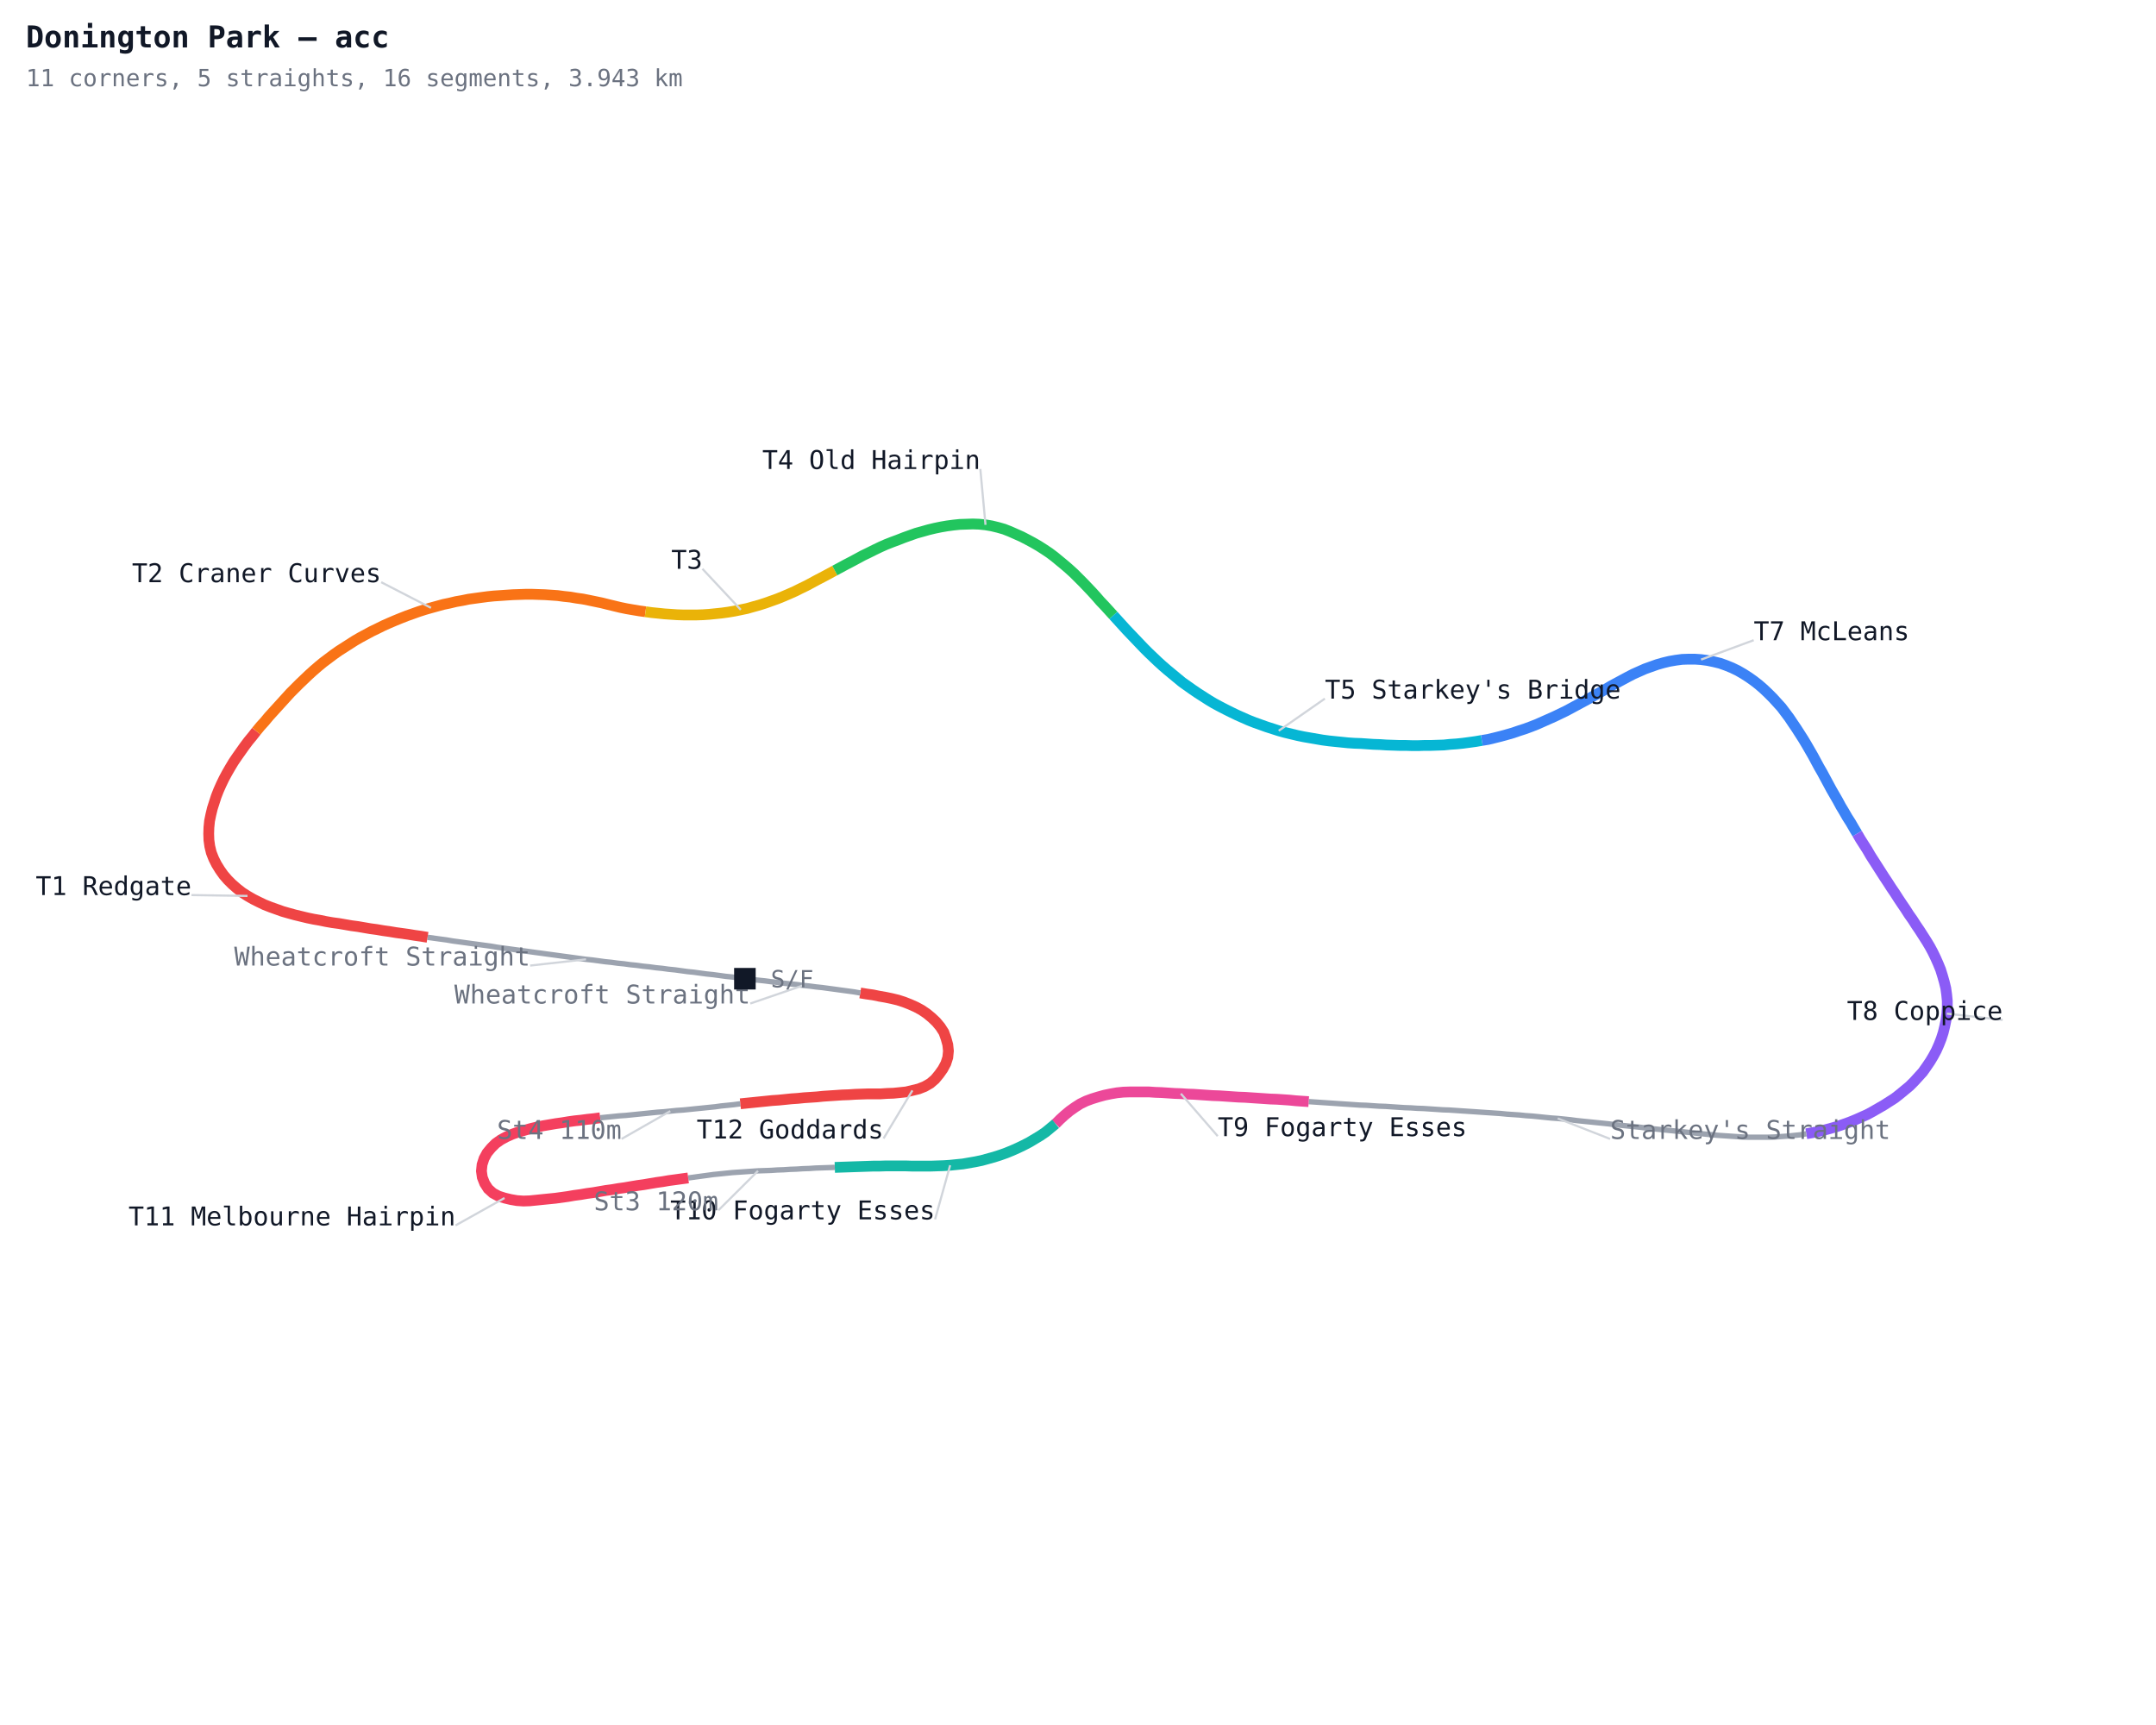
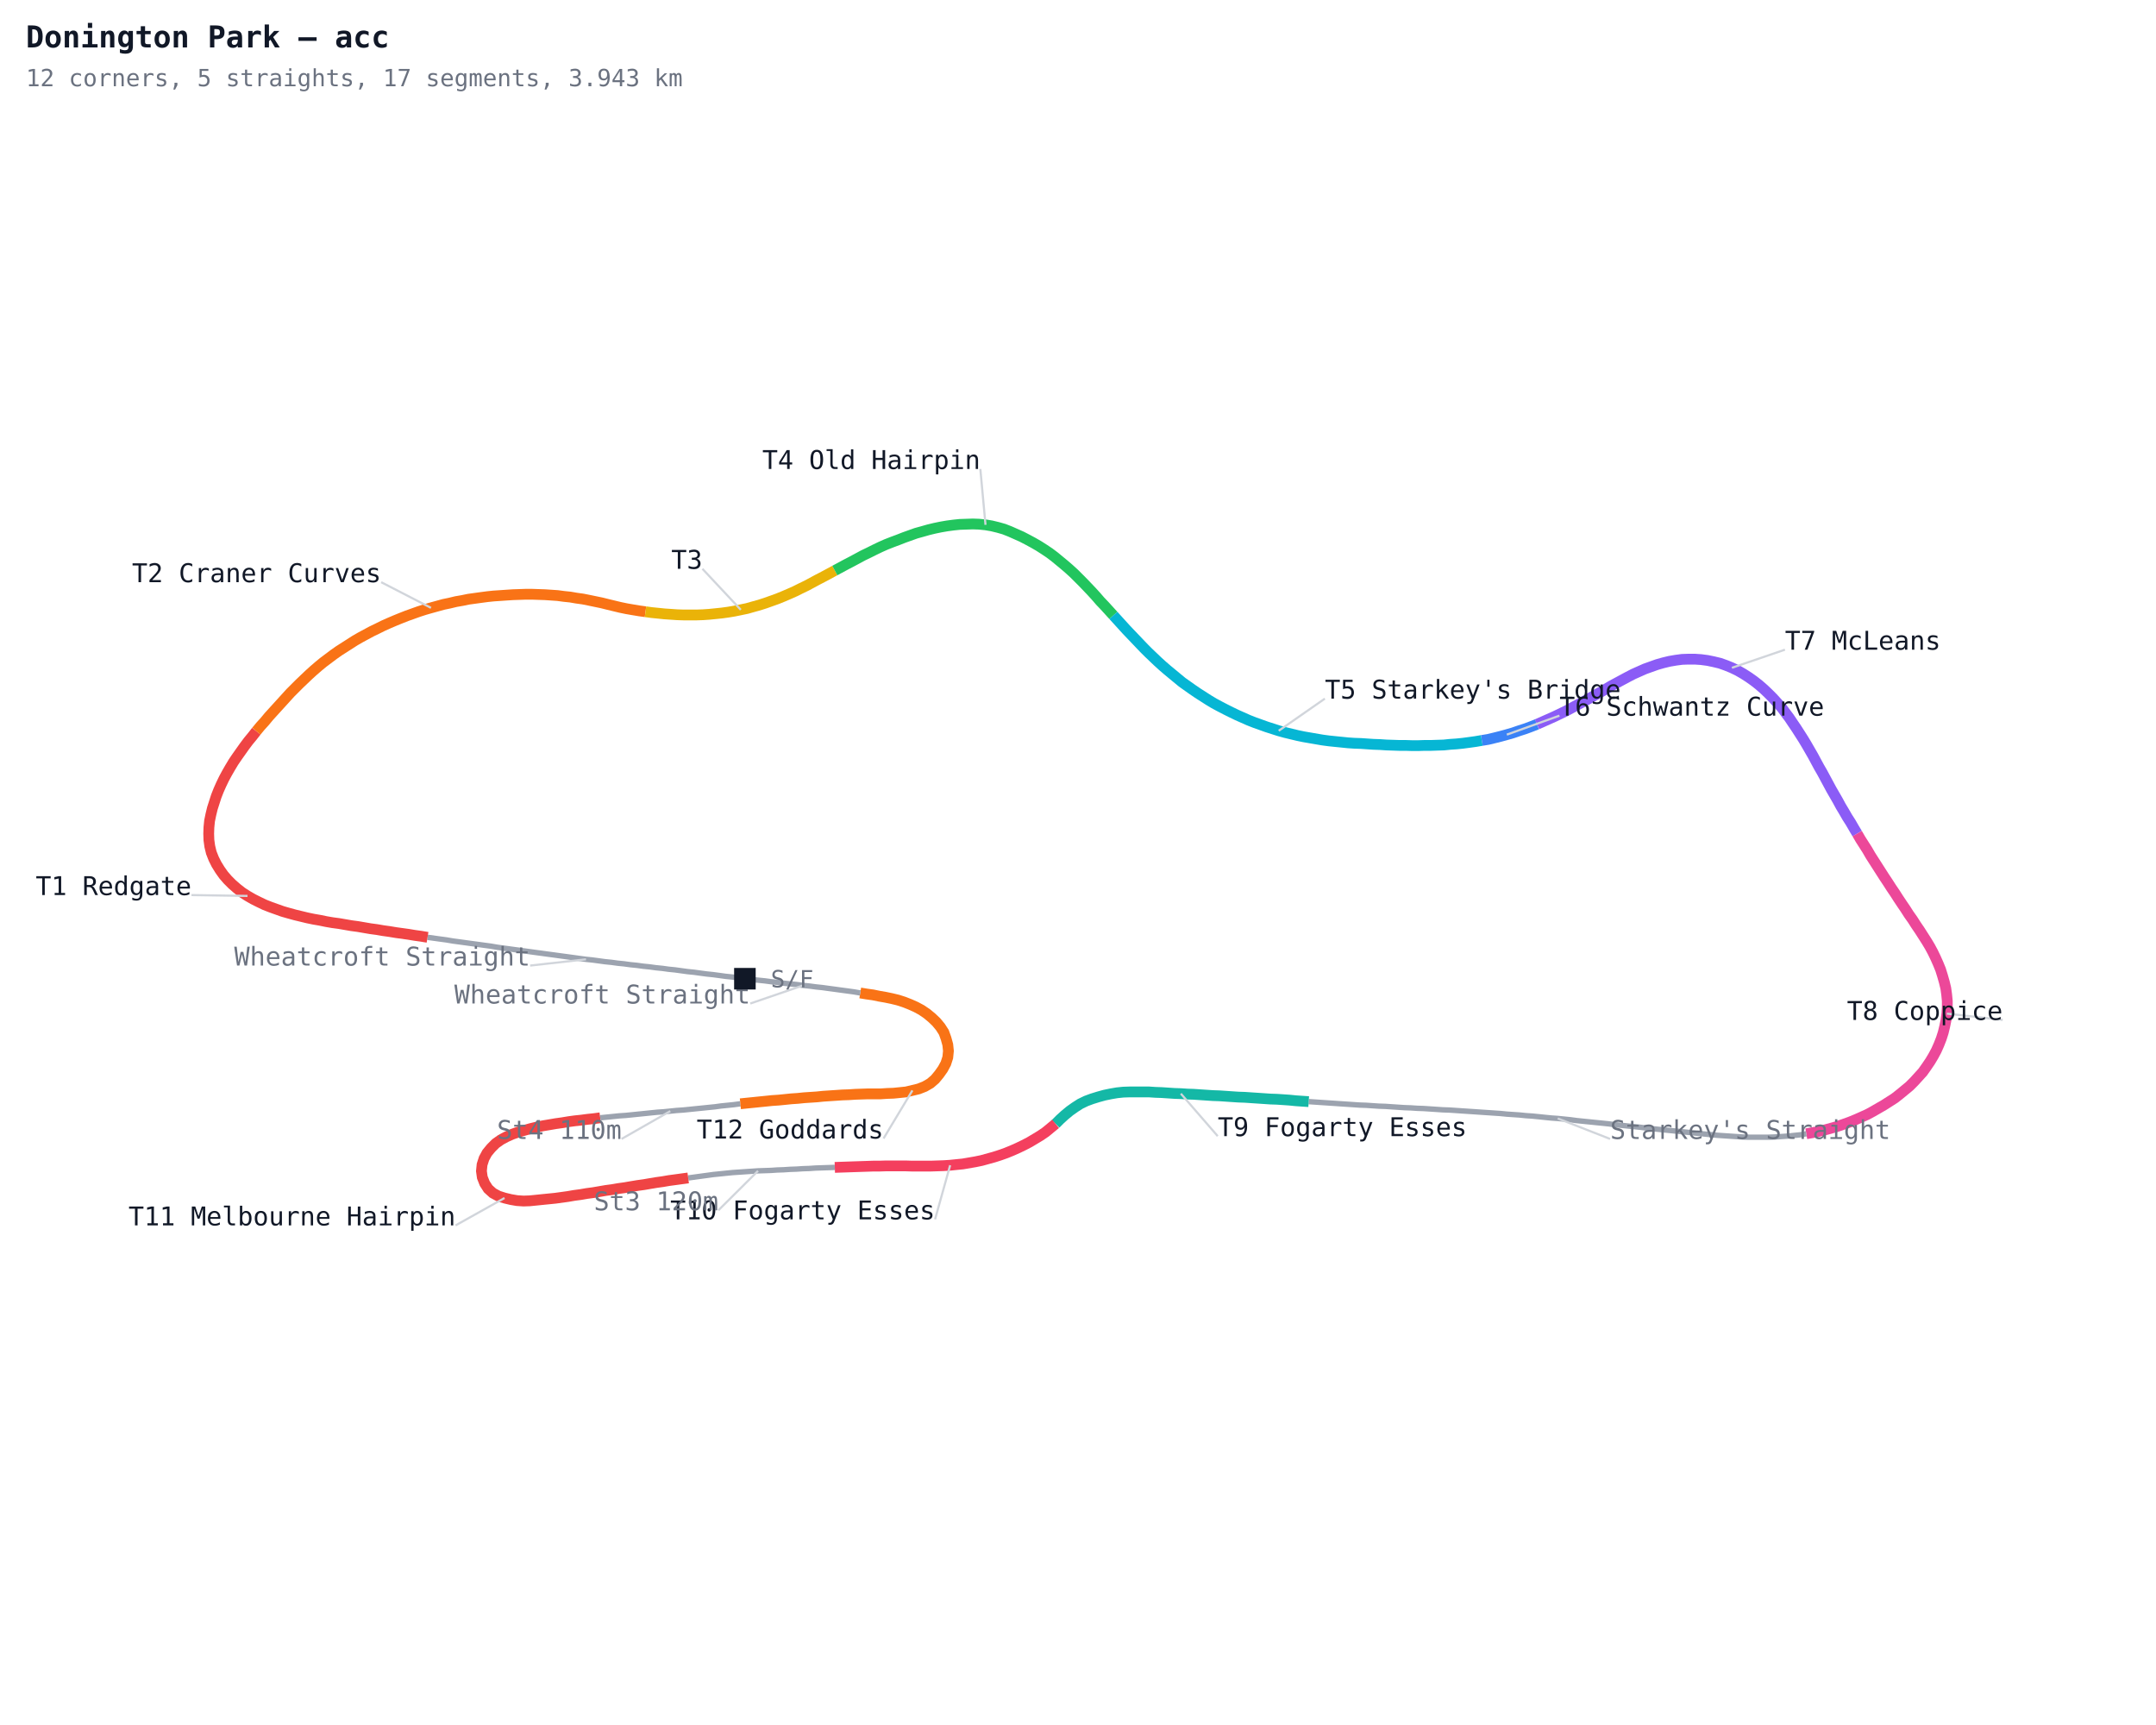
<svg xmlns="http://www.w3.org/2000/svg" width="1000" height="800" viewBox="0 0 1000 800">
  <defs>
    <style>
      .name { font-family: monospace; font-size: 12px; }
      .sector { font-family: monospace; font-size: 12px; fill: #7c3aed; font-weight: bold; }
      .title { font-family: monospace; font-size: 14px; fill: #111827; font-weight: bold; }
      .sub { font-family: monospace; font-size: 11px; fill: #6b7280; }
    </style>
  </defs>
  <rect width="1000" height="800" fill="#ffffff" />
  <polyline fill="none" stroke="#9ca3af" stroke-width="2.5" points="345.5,453.9 342.5,453.5 339.6,453.1 336.6,452.8 333.7,452.4 330.7,452.0 327.8,451.7 324.8,451.3 321.9,450.9 318.9,450.6 316.0,450.2 313.1,449.8 310.1,449.5 307.2,449.1 304.2,448.8 301.3,448.4 298.3,448.1 295.4,447.7 292.4,447.4 289.5,447.0 286.5,446.7 283.6,446.3 280.6,446.0 277.7,445.6 274.7,445.2 271.8,444.9 268.8,444.5 265.9,444.1 263.0,443.7 260.0,443.3 257.1,442.9 254.1,442.5 251.2,442.1 248.2,441.7 245.3,441.3 242.4,440.9 239.4,440.5 236.5,440.1 233.5,439.7 230.6,439.3 227.7,438.8 224.7,438.4 221.8,438.0 218.8,437.6 215.9,437.2 213.0,436.8 210.0,436.4 207.1,435.9 204.1,435.5 201.2,435.1 198.3,434.7" />
  <polyline fill="none" stroke="#ef4444" stroke-width="5" points="198.3,434.7 195.3,434.2 192.4,433.8 189.4,433.3 186.5,432.9 183.6,432.5 180.6,432.0 177.7,431.6 174.8,431.1 171.8,430.7 168.9,430.2 166.0,429.7 163.0,429.3 160.1,428.8 157.2,428.3 154.2,427.9 151.3,427.4 148.4,426.8 145.5,426.3 142.6,425.7 139.7,425.0 136.8,424.3 133.9,423.5 131.1,422.7 128.3,421.7 125.5,420.7 122.7,419.6 120.0,418.3 117.4,417.0 114.8,415.5 112.3,413.9 110.0,412.1 107.7,410.1 105.6,408.0 103.7,405.8 102.0,403.4 100.4,400.8 99.1,398.2 98.0,395.4 97.3,392.5 96.9,389.6 96.8,386.6 96.9,383.7 97.2,380.7 97.8,377.8 98.5,374.9 99.4,372.1 100.3,369.3 101.4,366.5 102.6,363.8 103.9,361.1 105.3,358.5 106.8,355.9 108.3,353.4 110.0,350.9 111.7,348.5 113.4,346.1 115.2,343.7 117.1,341.4 118.9,339.1" />
  <polyline fill="none" stroke="#f97316" stroke-width="5" points="118.9,339.1 120.8,336.8 122.8,334.6 124.7,332.3 126.7,330.1 128.7,327.9 130.7,325.7 132.7,323.5 134.7,321.3 136.8,319.2 138.9,317.1 141.0,315.1 143.2,313.0 145.4,311.0 147.6,309.1 149.9,307.2 152.3,305.4 154.7,303.6 157.1,301.9 159.6,300.3 162.1,298.7 164.6,297.1 167.2,295.6 169.8,294.2 172.4,292.8 175.1,291.5 177.7,290.2 180.4,289.0 183.2,287.8 185.9,286.7 188.7,285.6 191.5,284.6 194.3,283.6 197.1,282.7 199.9,281.9 202.8,281.1 205.7,280.3 208.6,279.7 211.5,279.0 214.4,278.5 217.3,277.9 220.2,277.5 223.1,277.1 226.1,276.7 229.0,276.4 232.0,276.2 234.9,276.0 237.9,275.8 240.9,275.7 243.8,275.6 246.8,275.6 249.7,275.7 252.7,275.8 255.7,276.0 258.6,276.2 261.6,276.6 264.5,276.9 267.4,277.4 270.3,277.8 273.3,278.4 276.2,279.0 279.1,279.6 281.9,280.3 284.8,281.0 287.7,281.7 290.6,282.3 293.5,282.8 296.5,283.3 299.4,283.7" />
  <polyline fill="none" stroke="#eab308" stroke-width="5" points="299.4,283.7 302.3,284.1 305.3,284.4 308.2,284.7 311.2,284.9 314.1,285.1 317.1,285.2 320.1,285.2 323.0,285.2 326.0,285.1 328.9,284.9 331.9,284.6 334.8,284.3 337.7,283.9 340.7,283.4 343.6,282.8 346.5,282.2 349.3,281.4 352.2,280.6 355.0,279.7 357.8,278.7 360.6,277.7 363.3,276.6 366.1,275.4 368.8,274.2 371.4,272.9 374.1,271.6 376.7,270.2 379.3,268.8 382.0,267.4 384.6,266.0 387.2,264.6" />
  <polyline fill="none" stroke="#22c55e" stroke-width="5" points="387.2,264.6 389.8,263.2 392.4,261.8 395.1,260.4 397.7,259.0 400.3,257.6 403.0,256.3 405.6,255.0 408.3,253.7 411.0,252.5 413.8,251.4 416.5,250.4 419.3,249.3 422.1,248.3 424.9,247.3 427.8,246.5 430.6,245.7 433.5,245.0 436.4,244.4 439.3,243.9 442.3,243.5 445.2,243.2 448.2,243.1 451.2,243.0 454.1,243.1 457.1,243.4 460.0,243.9 462.9,244.6 465.7,245.4 468.5,246.5 471.2,247.7 473.9,248.9 476.6,250.3 479.2,251.7 481.8,253.2 484.3,254.8 486.7,256.4 489.1,258.2 491.4,260.1 493.7,262.0 495.9,263.9 498.1,265.9 500.2,268.0 502.3,270.1 504.4,272.3 506.4,274.4 508.4,276.6 510.3,278.8 512.4,281.0 514.4,283.2 516.4,285.4" />
  <polyline fill="none" stroke="#06b6d4" stroke-width="5" points="516.4,285.4 518.4,287.6 520.4,289.8 522.4,292.0 524.4,294.1 526.5,296.3 528.5,298.4 530.6,300.6 532.7,302.7 534.8,304.7 537.0,306.8 539.2,308.8 541.4,310.7 543.7,312.6 546.0,314.5 548.3,316.4 550.7,318.1 553.1,319.8 555.6,321.5 558.1,323.1 560.6,324.7 563.1,326.2 565.7,327.6 568.4,329.0 571.0,330.3 573.7,331.6 576.4,332.8 579.1,334.0 581.9,335.1 584.7,336.1 587.5,337.1 590.3,338.0 593.1,338.9 596.0,339.7 598.9,340.4 601.8,341.1 604.7,341.7 607.6,342.2 610.5,342.7 613.4,343.2 616.4,343.6 619.3,343.9 622.3,344.2 625.2,344.5 628.2,344.7 631.2,344.8 634.1,345.0 637.1,345.2 640.0,345.3 643.0,345.5 646.0,345.6 648.9,345.7 651.9,345.7 654.9,345.8 657.8,345.8 660.8,345.7 663.8,345.7 666.7,345.6 669.7,345.5 672.6,345.2 675.6,345.0 678.5,344.7 681.5,344.3 684.4,343.9 687.3,343.4" />
-   <polyline fill="none" stroke="#3b82f6" stroke-width="5" points="687.3,343.4 690.3,342.9 693.2,342.2 696.0,341.5 698.9,340.7 701.7,339.9 704.6,338.9 707.4,338.0 710.1,337.0 712.9,335.9 715.6,334.7 718.3,333.5 721.0,332.3 723.7,331.0 726.4,329.7 729.0,328.3 731.6,326.9 734.2,325.5 736.8,324.1 739.4,322.6 742.0,321.2 744.6,319.7 747.1,318.2 749.7,316.8 752.3,315.4 754.9,314.0 757.6,312.6 760.3,311.4 763.0,310.2 765.8,309.2 768.6,308.2 771.4,307.4 774.3,306.7 777.2,306.2 780.2,305.8 783.1,305.7 786.1,305.7 789.0,305.9 792.0,306.3 794.9,306.9 797.8,307.6 800.6,308.6 803.3,309.7 806.0,311.0 808.6,312.5 811.1,314.1 813.5,315.8 815.8,317.6 818.1,319.6 820.2,321.6 822.3,323.7 824.3,325.9 826.3,328.1 828.1,330.5 829.9,332.9 831.5,335.3 833.2,337.8 834.8,340.3 836.4,342.8 837.9,345.3 839.4,347.9 840.9,350.5 842.3,353.1 843.7,355.7 845.2,358.3 846.6,360.9 848.0,363.5 849.4,366.1 850.9,368.7 852.4,371.3 853.8,373.9 855.3,376.4 856.8,379.0 858.4,381.5 859.9,384.1 861.4,386.6" />
-   <polyline fill="none" stroke="#8b5cf6" stroke-width="5" points="861.4,386.6 862.9,389.2 864.5,391.7 866.1,394.2 867.6,396.8 869.2,399.3 870.8,401.8 872.4,404.3 874.0,406.8 875.6,409.2 877.2,411.7 878.9,414.2 880.5,416.7 882.1,419.1 883.8,421.6 885.4,424.1 887.1,426.5 888.7,429.0 890.4,431.5 892.0,434.0 893.6,436.5 895.1,439.0 896.5,441.6 897.8,444.3 899.0,447.0 900.1,449.7 901.0,452.6 901.8,455.4 902.5,458.3 902.9,461.2 903.2,464.2 903.2,467.2 903.0,470.1 902.6,473.1 902.0,476.0 901.3,478.9 900.4,481.7 899.3,484.5 898.1,487.2 896.7,489.8 895.2,492.3 893.5,494.8 891.8,497.2 889.8,499.4 887.8,501.6 885.7,503.7 883.4,505.6 881.1,507.5 878.8,509.3 876.3,510.9 873.8,512.5 871.2,514.0 868.6,515.5 866.0,516.9 863.3,518.1 860.6,519.3 857.9,520.4 855.1,521.4 852.2,522.4 849.4,523.2 846.5,524.0 843.6,524.7 840.7,525.3 837.8,525.8" />
+   <polyline fill="none" stroke="#3b82f6" stroke-width="5" points="687.3,343.4 690.3,342.9 693.2,342.2 696.0,341.5 698.9,340.7 701.7,339.9 704.6,338.9 707.4,338.0 710.1,337.0 712.9,335.9" />
+   <polyline fill="none" stroke="#8b5cf6" stroke-width="5" points="712.9,335.9 715.6,334.7 718.3,333.5 721.0,332.3 723.7,331.0 726.4,329.7 729.0,328.3 731.6,326.9 734.2,325.5 736.8,324.1 739.4,322.6 742.0,321.2 744.6,319.7 747.1,318.2 749.7,316.8 752.3,315.4 754.9,314.0 757.6,312.6 760.3,311.4 763.0,310.2 765.8,309.2 768.6,308.2 771.4,307.4 774.3,306.7 777.2,306.2 780.2,305.8 783.1,305.7 786.1,305.7 789.0,305.9 792.0,306.3 794.9,306.9 797.8,307.6 800.6,308.6 803.3,309.7 806.0,311.0 808.6,312.5 811.1,314.1 813.5,315.8 815.8,317.6 818.1,319.6 820.2,321.6 822.3,323.7 824.3,325.9 826.3,328.1 828.1,330.5 829.9,332.9 831.5,335.3 833.2,337.8 834.8,340.3 836.4,342.8 837.9,345.3 839.4,347.9 840.9,350.5 842.3,353.1 843.7,355.7 845.2,358.3 846.6,360.9 848.0,363.5 849.4,366.1 850.9,368.7 852.4,371.3 853.8,373.9 855.3,376.4 856.8,379.0 858.4,381.5 859.9,384.1 861.4,386.6" />
+   <polyline fill="none" stroke="#ec4899" stroke-width="5" points="861.4,386.6 862.9,389.2 864.5,391.7 866.1,394.2 867.6,396.8 869.2,399.3 870.8,401.8 872.4,404.3 874.0,406.8 875.6,409.2 877.2,411.7 878.9,414.2 880.5,416.7 882.1,419.1 883.8,421.6 885.4,424.1 887.1,426.5 888.7,429.0 890.4,431.5 892.0,434.0 893.6,436.5 895.1,439.0 896.5,441.6 897.8,444.3 899.0,447.0 900.1,449.7 901.0,452.6 901.8,455.4 902.5,458.3 902.9,461.2 903.2,464.2 903.2,467.2 903.0,470.1 902.6,473.1 902.0,476.0 901.3,478.9 900.4,481.7 899.3,484.5 898.1,487.2 896.7,489.8 895.2,492.3 893.5,494.8 891.8,497.2 889.8,499.4 887.8,501.6 885.7,503.7 883.4,505.6 881.1,507.5 878.8,509.3 876.3,510.9 873.8,512.5 871.2,514.0 868.6,515.5 866.0,516.9 863.3,518.1 860.6,519.3 857.9,520.4 855.1,521.4 852.2,522.4 849.4,523.2 846.5,524.0 843.6,524.7 840.7,525.3 837.8,525.8" />
  <polyline fill="none" stroke="#9ca3af" stroke-width="2.5" points="837.8,525.8 834.9,526.3 831.9,526.6 829.0,526.9 826.0,527.1 823.1,527.3 820.1,527.4 817.1,527.4 814.1,527.4 811.2,527.4 808.2,527.3 805.2,527.1 802.3,526.9 799.3,526.7 796.4,526.5 793.4,526.2 790.4,525.9 787.5,525.6 784.5,525.3 781.6,525.0 778.6,524.7 775.7,524.4 772.7,524.1 769.8,523.8 766.8,523.5 763.9,523.2 760.9,522.8 758.0,522.5 755.0,522.2 752.1,521.9 749.1,521.6 746.1,521.2 743.2,520.9 740.2,520.6 737.3,520.3 734.3,520.0 731.4,519.7 728.4,519.3 725.5,519.0 722.5,518.7 719.6,518.5 716.6,518.2 713.7,517.9 710.7,517.6 707.7,517.4 704.8,517.1 701.8,516.9 698.9,516.7 695.9,516.4 692.9,516.2 690.0,516.0 687.0,515.8 684.1,515.6 681.1,515.4 678.1,515.2 675.2,515.0 672.2,514.8 669.2,514.7 666.3,514.5 663.3,514.3 660.3,514.1 657.4,514.0 654.4,513.8 651.5,513.7 648.5,513.5 645.5,513.3 642.6,513.1 639.6,513.0 636.6,512.8 633.7,512.6 630.7,512.5 627.8,512.3 624.8,512.1 621.8,511.9 618.9,511.7 615.9,511.5 612.9,511.3 610.0,511.1 607.0,510.9" />
-   <polyline fill="none" stroke="#ec4899" stroke-width="5" points="607.0,510.9 604.0,510.7 601.1,510.5 598.1,510.2 595.2,510.0 592.2,509.8 589.2,509.7 586.3,509.5 583.3,509.3 580.3,509.1 577.4,508.9 574.4,508.8 571.4,508.6 568.5,508.4 565.5,508.2 562.6,508.1 559.6,507.9 556.6,507.7 553.7,507.5 550.7,507.4 547.7,507.2 544.8,507.1 541.8,506.9 538.8,506.7 535.9,506.6 532.9,506.4 530.0,506.4 527.0,506.4 524.0,506.4 521.0,506.5 518.1,506.8 515.2,507.3 512.3,507.9 509.4,508.7 506.5,509.6 503.8,510.6 501.1,511.9 498.6,513.5 496.2,515.2 493.9,517.1 491.7,519.1 489.6,521.2" />
-   <polyline fill="none" stroke="#14b8a6" stroke-width="5" points="489.6,521.2 487.3,523.1 485.0,525.0 482.5,526.7 480.0,528.2 477.5,529.7 474.8,531.1 472.1,532.4 469.4,533.6 466.7,534.7 463.9,535.7 461.1,536.6 458.2,537.4 455.3,538.2 452.4,538.8 449.5,539.3 446.6,539.8 443.6,540.1 440.7,540.4 437.7,540.6 434.7,540.7 431.8,540.8 428.8,540.8 425.8,540.8 422.9,540.8 419.9,540.7 416.9,540.7 414.0,540.7 411.0,540.7 408.0,540.8 405.1,540.8 402.1,540.9 399.1,541.0 396.1,541.1 393.2,541.2 390.2,541.3 387.2,541.4" />
+   <polyline fill="none" stroke="#14b8a6" stroke-width="5" points="607.0,510.9 604.0,510.7 601.1,510.5 598.1,510.2 595.2,510.0 592.2,509.8 589.2,509.7 586.3,509.5 583.3,509.3 580.3,509.1 577.4,508.9 574.4,508.8 571.4,508.6 568.5,508.4 565.5,508.2 562.6,508.1 559.6,507.9 556.6,507.7 553.7,507.5 550.7,507.4 547.7,507.2 544.8,507.1 541.8,506.9 538.8,506.7 535.9,506.6 532.9,506.4 530.0,506.4 527.0,506.4 524.0,506.4 521.0,506.5 518.1,506.8 515.2,507.3 512.3,507.9 509.4,508.7 506.5,509.6 503.8,510.6 501.1,511.9 498.6,513.5 496.2,515.2 493.9,517.1 491.7,519.1 489.6,521.2" />
+   <polyline fill="none" stroke="#f43f5e" stroke-width="5" points="489.6,521.2 487.3,523.1 485.0,525.0 482.5,526.7 480.0,528.2 477.5,529.7 474.8,531.1 472.1,532.4 469.4,533.6 466.7,534.7 463.9,535.7 461.1,536.6 458.2,537.4 455.3,538.2 452.4,538.8 449.5,539.3 446.6,539.8 443.6,540.1 440.7,540.4 437.7,540.6 434.7,540.7 431.8,540.8 428.8,540.8 425.8,540.8 422.9,540.8 419.9,540.7 416.9,540.7 414.0,540.7 411.0,540.7 408.0,540.8 405.1,540.8 402.1,540.9 399.1,541.0 396.1,541.1 393.2,541.2 390.2,541.3 387.2,541.4" />
  <polyline fill="none" stroke="#9ca3af" stroke-width="2.5" points="387.2,541.4 384.3,541.5 381.3,541.6 378.3,541.7 375.4,541.9 372.4,542.0 369.4,542.2 366.5,542.3 363.5,542.5 360.5,542.6 357.6,542.8 354.6,542.9 351.6,543.0 348.7,543.2 345.7,543.4 342.8,543.6 339.8,543.8 336.8,544.1 333.9,544.4 330.9,544.7 328.0,545.1 325.0,545.5 322.1,545.9 319.2,546.3" />
-   <polyline fill="none" stroke="#f43f5e" stroke-width="5" points="319.2,546.3 316.2,546.7 313.3,547.1 310.3,547.5 307.4,548.0 304.5,548.4 301.5,548.9 298.6,549.4 295.7,549.8 292.7,550.3 289.8,550.8 286.9,551.2 284.0,551.7 281.0,552.1 278.1,552.6 275.2,553.1 272.2,553.5 269.3,554.0 266.3,554.4 263.4,554.9 260.5,555.3 257.6,555.7 254.6,556.0 251.6,556.3 248.7,556.6 245.7,556.9 242.8,557.0 239.8,556.8 236.9,556.3 234.0,555.6 231.2,554.7 228.6,553.3 226.4,551.3 224.8,548.8 223.7,546.0 223.3,543.1 223.6,540.1 224.5,537.3 225.9,534.7 227.8,532.4 229.9,530.3 232.3,528.6 234.9,527.2 237.6,526.0 240.4,525.0 243.3,524.2 246.1,523.4 249.0,522.7 251.9,522.1 254.9,521.6 257.8,521.1 260.7,520.7 263.7,520.2 266.6,519.8 269.5,519.5 272.5,519.1 275.4,518.8 278.4,518.4" />
+   <polyline fill="none" stroke="#ef4444" stroke-width="5" points="319.2,546.3 316.2,546.7 313.3,547.1 310.3,547.5 307.4,548.0 304.5,548.4 301.5,548.9 298.6,549.4 295.7,549.8 292.7,550.3 289.8,550.8 286.9,551.2 284.0,551.7 281.0,552.1 278.1,552.6 275.2,553.1 272.2,553.5 269.3,554.0 266.3,554.4 263.4,554.9 260.5,555.3 257.6,555.7 254.6,556.0 251.6,556.3 248.7,556.6 245.7,556.9 242.8,557.0 239.8,556.8 236.9,556.3 234.0,555.6 231.2,554.7 228.6,553.3 226.4,551.3 224.8,548.8 223.7,546.0 223.3,543.1 223.6,540.1 224.5,537.3 225.9,534.7 227.8,532.4 229.9,530.3 232.3,528.6 234.9,527.2 237.6,526.0 240.4,525.0 243.3,524.2 246.1,523.4 249.0,522.7 251.9,522.1 254.9,521.6 257.8,521.1 260.7,520.7 263.7,520.2 266.6,519.8 269.5,519.5 272.5,519.1 275.4,518.8 278.4,518.4" />
  <polyline fill="none" stroke="#9ca3af" stroke-width="2.5" points="278.4,518.4 281.3,518.1 284.3,517.8 287.2,517.5 290.2,517.3 293.2,517.0 296.1,516.7 299.1,516.4 302.0,516.1 305.0,515.8 307.9,515.6 310.9,515.3 313.8,515.0 316.8,514.8 319.8,514.5 322.7,514.2 325.7,513.9 328.6,513.6 331.6,513.3 334.5,512.9 337.5,512.6 340.4,512.3 343.4,511.9" />
-   <polyline fill="none" stroke="#ef4444" stroke-width="5" points="343.4,511.9 346.3,511.6 349.3,511.3 352.2,511.0 355.2,510.7 358.1,510.4 361.1,510.2 364.1,509.9 367.0,509.6 370.0,509.4 372.9,509.1 375.9,508.9 378.9,508.7 381.8,508.4 384.8,508.2 387.8,508.0 390.7,507.8 393.7,507.7 396.7,507.5 399.6,507.4 402.6,507.3 405.5,507.3 408.5,507.3 411.5,507.1 414.4,507.0 417.4,506.7 420.3,506.4 423.2,505.7 426.1,505.0 428.9,503.9 431.5,502.4 433.7,500.5 435.6,498.2 437.3,495.8 438.7,493.2 439.6,490.4 439.9,487.4 439.6,484.5 438.8,481.6 437.8,478.8 436.2,476.3 434.3,474.0 432.2,472.0 429.9,470.1 427.4,468.4 424.8,467.0 422.1,465.8 419.3,464.7 416.5,463.8 413.6,463.1 410.7,462.5 407.8,462.0 404.9,461.4 402.0,461.0 399.0,460.5" />
+   <polyline fill="none" stroke="#f97316" stroke-width="5" points="343.4,511.9 346.3,511.6 349.3,511.3 352.2,511.0 355.2,510.7 358.1,510.4 361.1,510.2 364.1,509.9 367.0,509.6 370.0,509.4 372.9,509.1 375.9,508.9 378.9,508.7 381.8,508.4 384.8,508.2 387.8,508.0 390.7,507.8 393.7,507.7 396.7,507.5 399.6,507.4 402.6,507.3 405.5,507.3 408.5,507.3 411.5,507.1 414.4,507.0 417.4,506.7 420.3,506.4 423.2,505.7 426.1,505.0 428.9,503.9 431.5,502.4 433.7,500.5 435.6,498.2 437.3,495.8 438.7,493.2 439.6,490.4 439.9,487.4 439.6,484.5 438.8,481.6 437.8,478.8 436.2,476.3 434.3,474.0 432.2,472.0 429.9,470.1 427.4,468.4 424.8,467.0 422.1,465.8 419.3,464.7 416.5,463.8 413.6,463.1 410.7,462.5 407.8,462.0 404.9,461.4 402.0,461.0 399.0,460.5" />
  <polyline fill="none" stroke="#9ca3af" stroke-width="2.5" points="399.0,460.5 396.1,460.0 393.2,459.6 390.2,459.2 387.3,458.8 384.3,458.4 381.4,458.0 378.5,457.7 375.5,457.3 372.5,457.0 369.6,456.6 366.6,456.3 363.7,456.0 360.7,455.6 357.8,455.3 354.8,454.9 351.9,454.6 348.9,454.3 346.0,453.9" />
  <line x1="271.8" y1="444.9" x2="245.9" y2="447.8" stroke="#d1d5db" stroke-width="1" />
  <text x="245.9" y="447.8" text-anchor="end" class="name" fill="#6b7280">Wheatcroft Straight</text>
  <line x1="114.8" y1="415.5" x2="88.8" y2="415.1" stroke="#d1d5db" stroke-width="1" />
  <text x="88.8" y="415.1" text-anchor="end" class="name" fill="#111827">T1 Redgate</text>
  <line x1="199.9" y1="281.9" x2="176.8" y2="270.0" stroke="#d1d5db" stroke-width="1" />
  <text x="176.8" y="270.0" text-anchor="end" class="name" fill="#111827">T2 Craner Curves</text>
  <line x1="343.6" y1="282.8" x2="325.8" y2="263.8" stroke="#d1d5db" stroke-width="1" />
  <text x="325.8" y="263.8" text-anchor="end" class="name" fill="#111827">T3</text>
  <line x1="457.1" y1="243.4" x2="454.7" y2="217.5" stroke="#d1d5db" stroke-width="1" />
  <text x="454.7" y="217.5" text-anchor="end" class="name" fill="#111827">T4 Old Hairpin</text>
  <line x1="593.1" y1="338.9" x2="614.5" y2="324.0" stroke="#d1d5db" stroke-width="1" />
  <text x="614.5" y="324.0" text-anchor="start" class="name" fill="#111827">T5 Starkey's Bridge</text>
-   <line x1="789.0" y1="305.9" x2="813.4" y2="296.9" stroke="#d1d5db" stroke-width="1" />
-   <text x="813.4" y="296.9" text-anchor="start" class="name" fill="#111827">T7 McLeans</text>
+   <line x1="698.9" y1="340.7" x2="723.3" y2="331.9" stroke="#d1d5db" stroke-width="1" />
+   <text x="723.3" y="331.9" text-anchor="start" class="name" fill="#111827">T6 Schwantz Curve</text>
+   <line x1="803.3" y1="309.7" x2="827.9" y2="301.3" stroke="#d1d5db" stroke-width="1" />
+   <text x="827.9" y="301.3" text-anchor="start" class="name" fill="#111827">T7 McLeans</text>
  <line x1="903.0" y1="470.1" x2="928.9" y2="473.0" stroke="#d1d5db" stroke-width="1" />
  <text x="928.9" y="473.0" text-anchor="end" class="name" fill="#111827">T8 Coppice</text>
  <line x1="722.5" y1="518.7" x2="746.8" y2="528.2" stroke="#d1d5db" stroke-width="1" />
  <text x="746.8" y="528.2" text-anchor="start" class="name" fill="#6b7280">Starkey's Straight</text>
  <line x1="547.7" y1="507.2" x2="564.8" y2="526.9" stroke="#d1d5db" stroke-width="1" />
  <text x="564.8" y="526.9" text-anchor="start" class="name" fill="#111827">T9 Fogarty Esses</text>
  <line x1="440.7" y1="540.4" x2="433.7" y2="565.5" stroke="#d1d5db" stroke-width="1" />
  <text x="433.7" y="565.5" text-anchor="end" class="name" fill="#111827">T10 Fogarty Esses</text>
  <line x1="351.6" y1="543.0" x2="333.2" y2="561.3" stroke="#d1d5db" stroke-width="1" />
  <text x="333.2" y="561.3" text-anchor="end" class="name" fill="#6b7280">St3 120m</text>
  <line x1="234.0" y1="555.6" x2="211.3" y2="568.3" stroke="#d1d5db" stroke-width="1" />
  <text x="211.3" y="568.3" text-anchor="end" class="name" fill="#111827">T11 Melbourne Hairpin</text>
  <line x1="310.9" y1="515.3" x2="288.3" y2="528.2" stroke="#d1d5db" stroke-width="1" />
  <text x="288.3" y="528.2" text-anchor="end" class="name" fill="#6b7280">St4 110m</text>
  <line x1="423.2" y1="505.7" x2="409.8" y2="528.0" stroke="#d1d5db" stroke-width="1" />
  <text x="409.8" y="528.0" text-anchor="end" class="name" fill="#111827">T12 Goddards</text>
  <line x1="372.5" y1="457.0" x2="348.0" y2="465.4" stroke="#d1d5db" stroke-width="1" />
  <text x="348.0" y="465.4" text-anchor="end" class="name" fill="#6b7280">Wheatcroft Straight</text>
  <rect x="340.5" y="448.9" width="10" height="10" fill="#111827" />
  <text x="357.5" y="457.9" class="sub">S/F</text>
  <text class="title" x="12" y="22">Donington Park — acc</text>
-   <text class="sub" x="12" y="40">11 corners, 5 straights, 16 segments, 3.943 km</text>
+   <text class="sub" x="12" y="40">12 corners, 5 straights, 17 segments, 3.943 km</text>
</svg>
